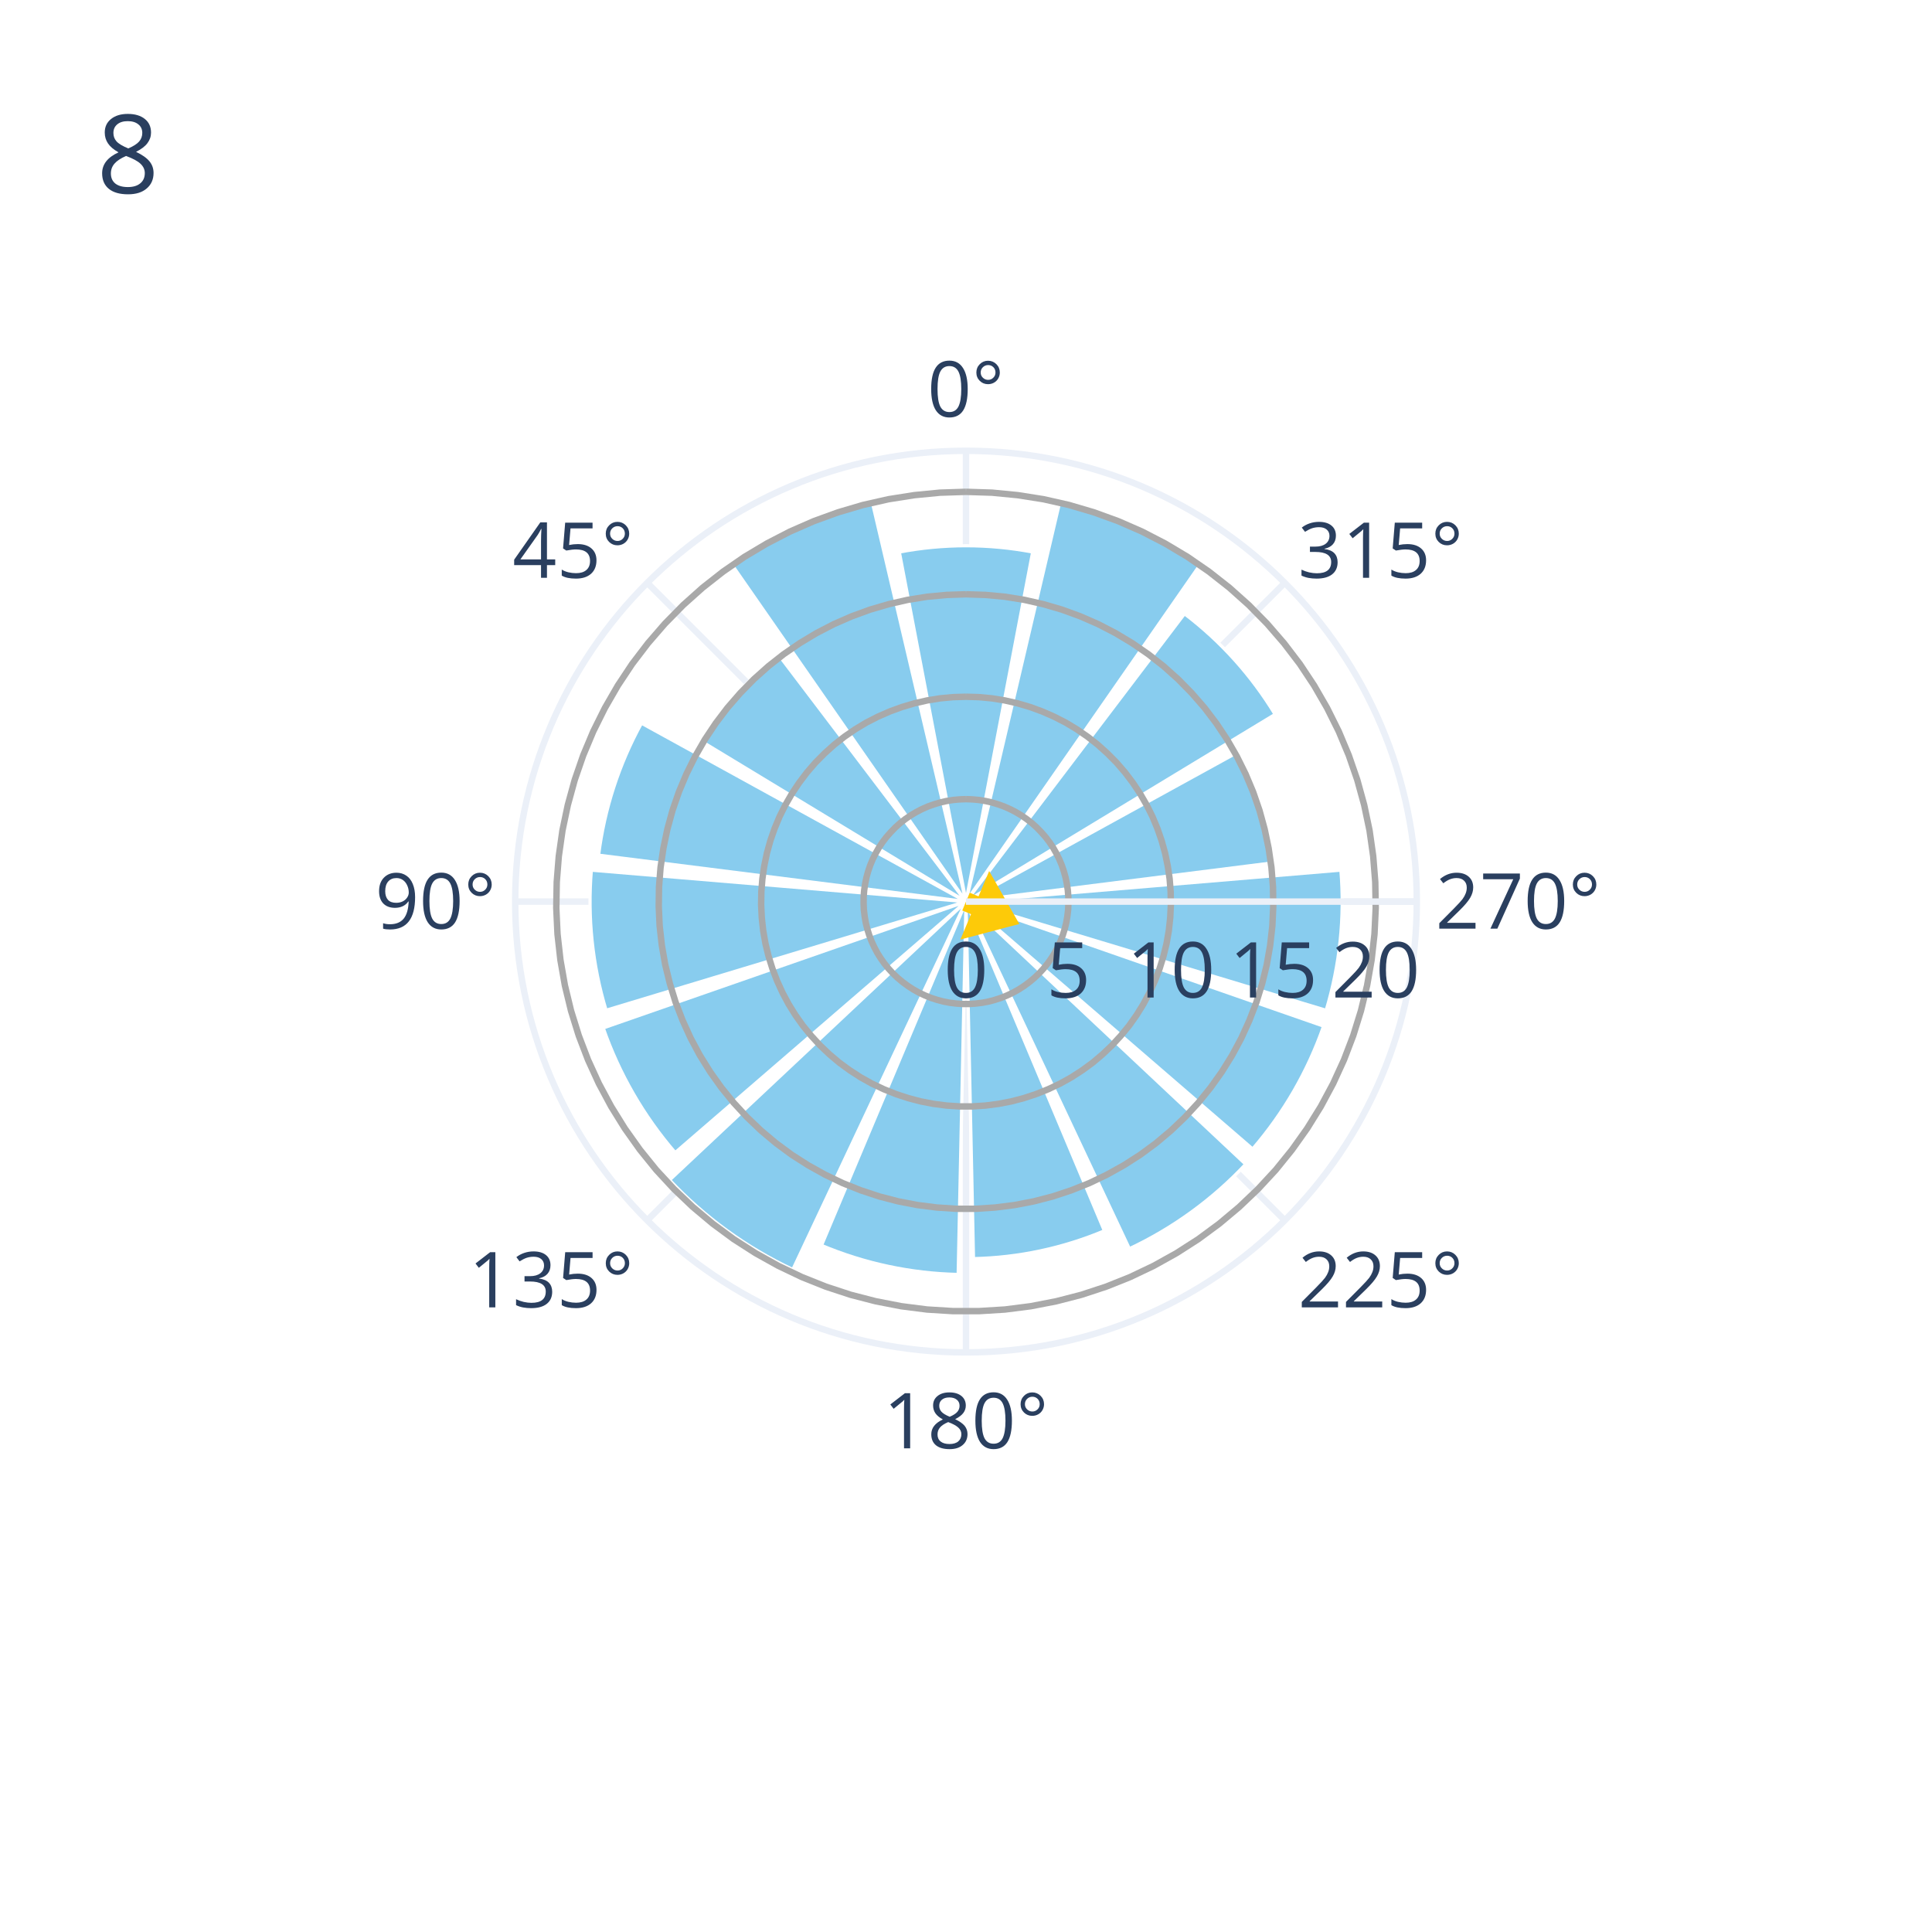
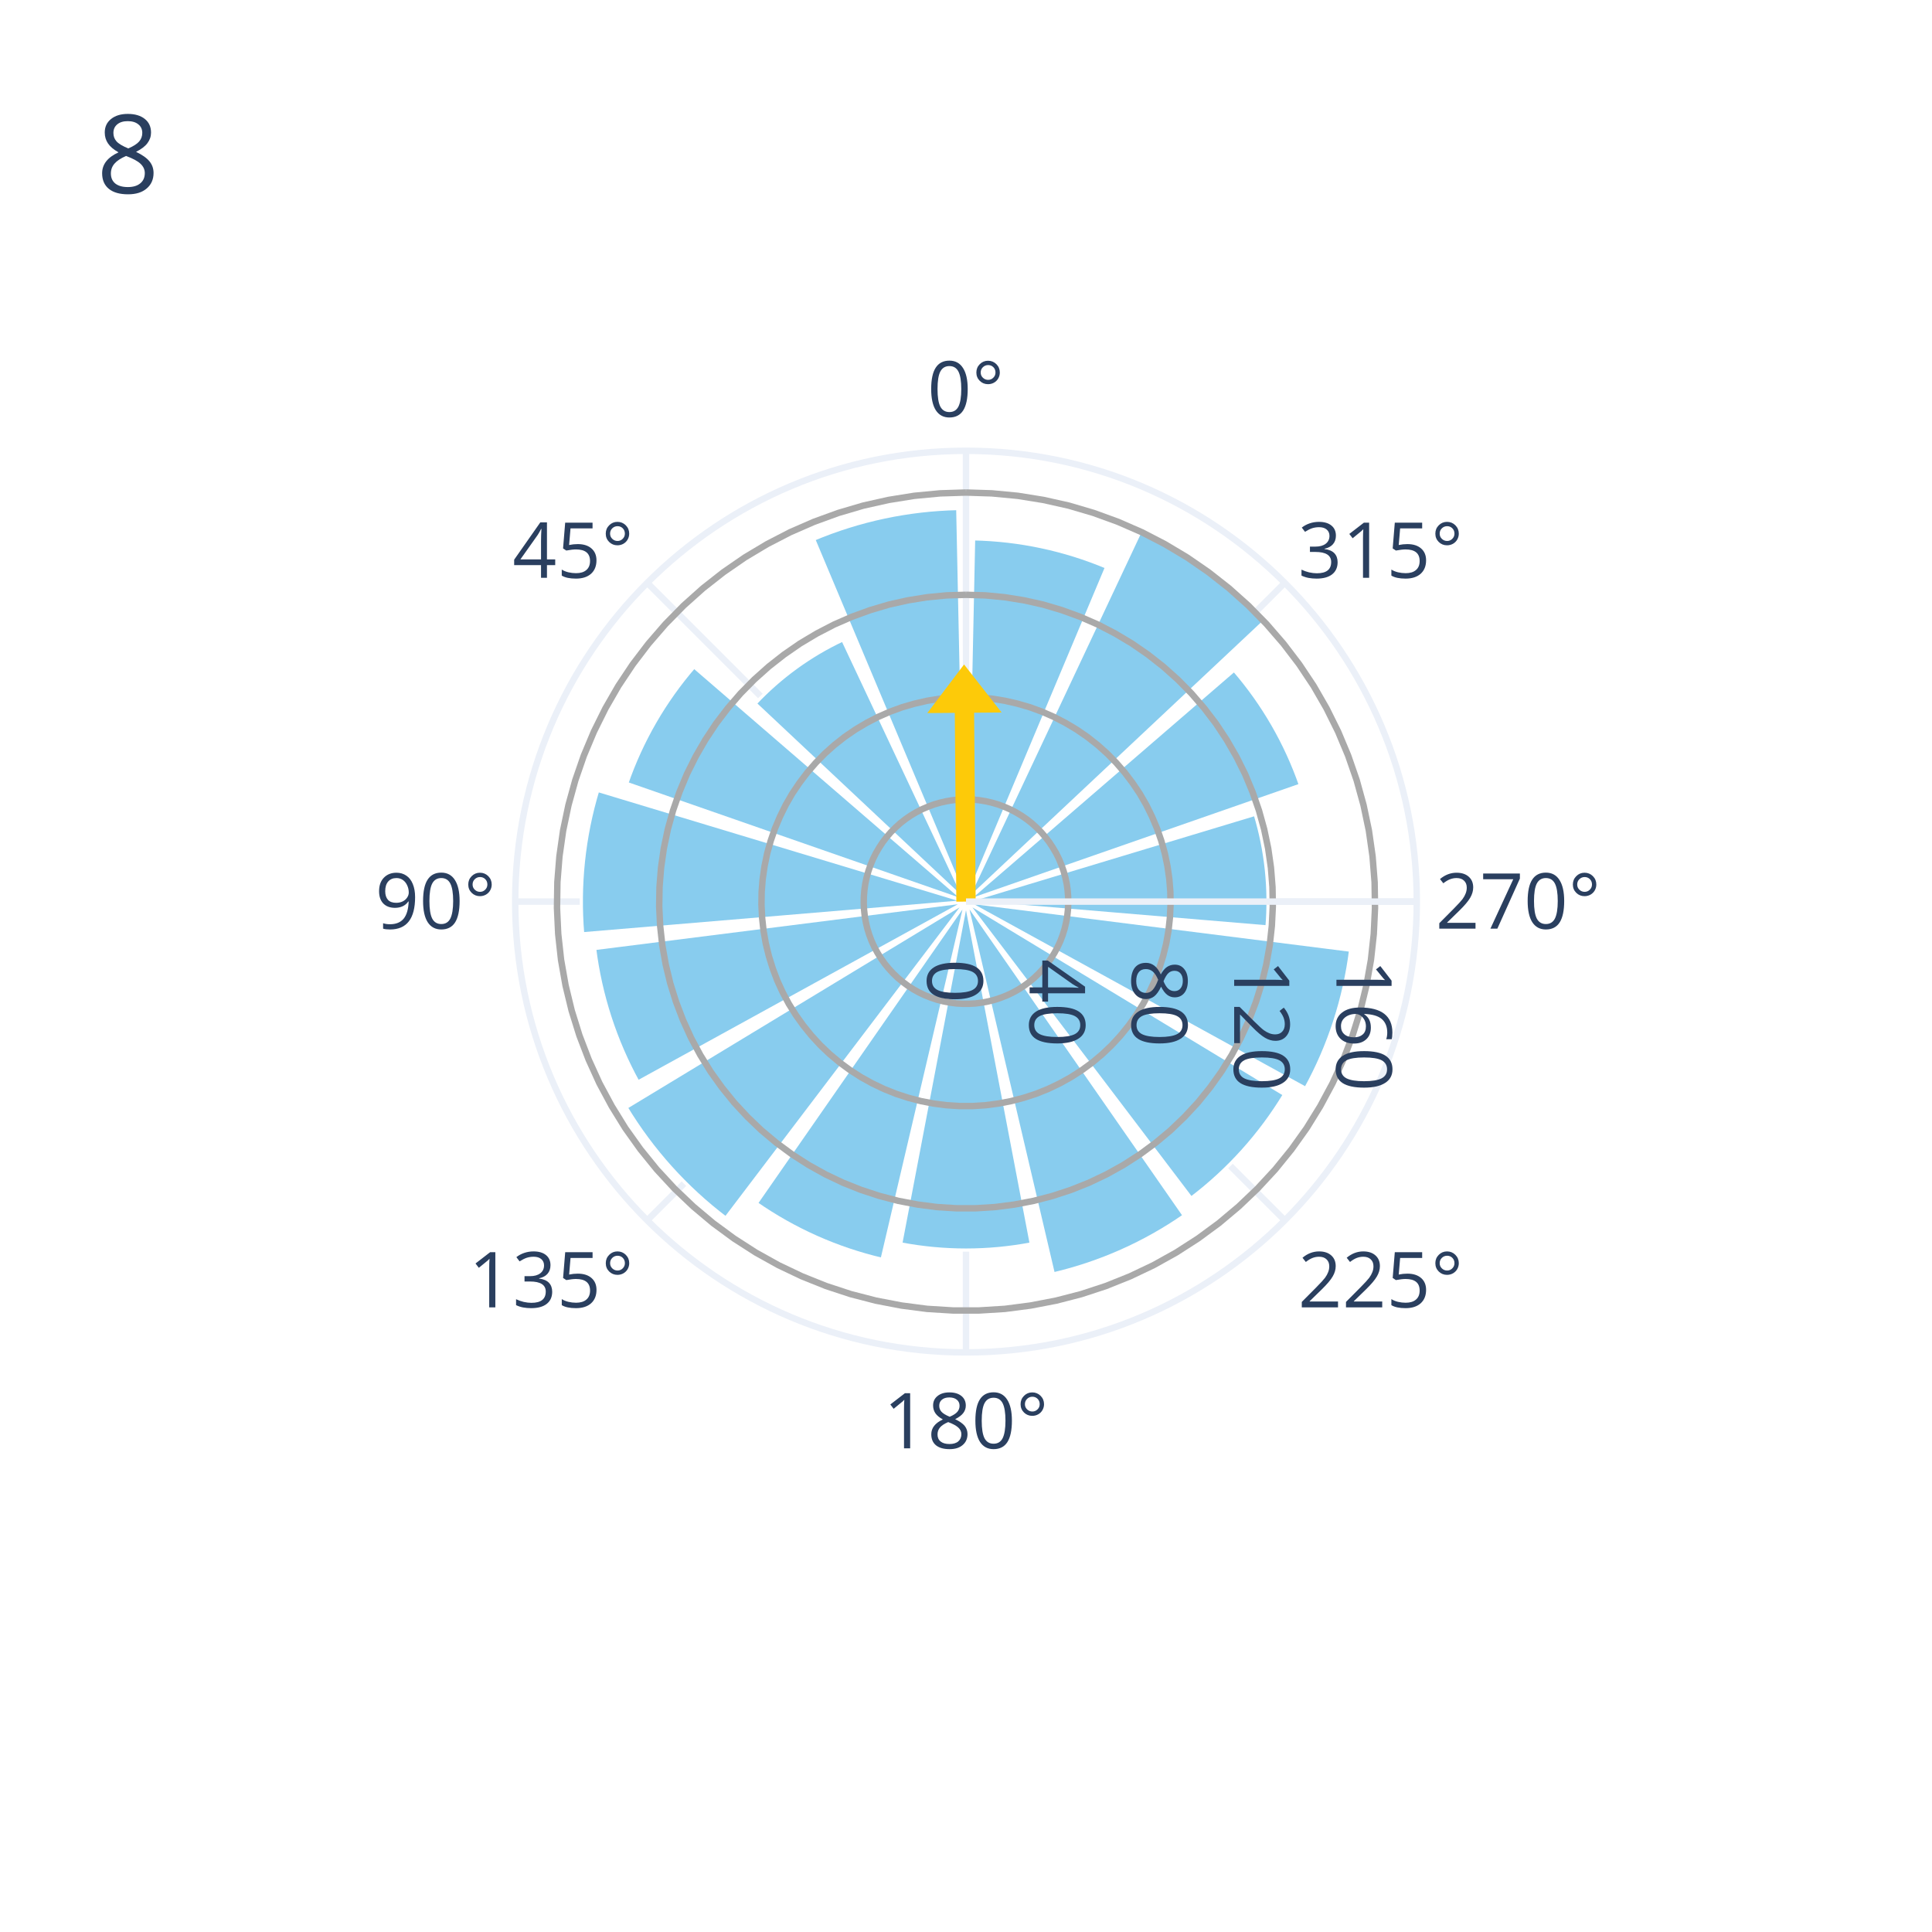
<svg xmlns="http://www.w3.org/2000/svg" class="main-svg" width="300" height="300" style="" viewBox="0 0 300 300">
  <rect x="0" y="0" width="300" height="300" style="fill: rgb(255, 255, 255); fill-opacity: 1;" />
-   <defs id="defs-36aaa7">
+   <defs id="defs-107ba5">
    <g class="clips">
-       <clipPath id="clip36aaa7polar-for-traces">
+       <clipPath id="clip107ba5polar-for-traces">
        <path d="M70,0A70,70 0,1,0 -70,-8.572527594031473e-15A70,70 0,1,0 70,1.7145055188062946e-14Z" transform="translate(70,70)" />
      </clipPath>
    </g>
    <g class="gradients" />
    <g class="patterns" />
  </defs>
  <g class="bglayer" />
  <g class="layer-below">
    <g class="imagelayer" />
    <g class="shapelayer" />
  </g>
  <g class="cartesianlayer" />
  <g class="polarlayer">
    <g class="polar">
      <g class="polarsublayer draglayer" />
      <g class="polarsublayer plotbg">
        <path d="M70,0A70,70 0,1,0 -70,-8.572527594031473e-15A70,70 0,1,0 70,1.7145055188062946e-14Z" transform="translate(150,140)" style="fill: rgb(255, 255, 255); fill-opacity: 1;" />
      </g>
      <g class="polarsublayer backplot">
        <g class="maplayer" />
      </g>
      <g class="polarsublayer angular-grid" style="fill: none;">
        <path class="angularaxisgrid" d="M150,140L150,70" style="stroke: rgb(235, 240, 248); stroke-opacity: 1; stroke-width: 1px;" />
        <path class="angularaxisgrid" d="M150,140L100.503,90.503" style="stroke: rgb(235, 240, 248); stroke-opacity: 1; stroke-width: 1px;" />
        <path class="angularaxisgrid" d="M150,140L80,140" style="stroke: rgb(235, 240, 248); stroke-opacity: 1; stroke-width: 1px;" />
        <path class="angularaxisgrid" d="M150,140L100.503,189.497" style="stroke: rgb(235, 240, 248); stroke-opacity: 1; stroke-width: 1px;" />
        <path class="angularaxisgrid" d="M150,140L150,210" style="stroke: rgb(235, 240, 248); stroke-opacity: 1; stroke-width: 1px;" />
        <path class="angularaxisgrid" d="M150,140L199.497,189.497" style="stroke: rgb(235, 240, 248); stroke-opacity: 1; stroke-width: 1px;" />
        <path class="angularaxisgrid" d="M150,140L220,140" style="stroke: rgb(235, 240, 248); stroke-opacity: 1; stroke-width: 1px;" />
        <path class="angularaxisgrid" d="M150,140L199.497,90.503" style="stroke: rgb(235, 240, 248); stroke-opacity: 1; stroke-width: 1px;" />
      </g>
      <g class="polarsublayer radial-grid" display="none" style="fill: none;" />
      <g class="polarsublayer frontplot" transform="translate(80,70)">
        <g class="barlayer">
-           <g class="trace bars" clip-path="url(#clip36aaa7polar-for-traces)" style="opacity: 1;">
+           <g class="trace bars" clip-path="url(#clip107ba5polar-for-traces)" style="opacity: 1;">
            <g class="points">
              <g class="point" style="vector-effect: none; stroke-miterlimit: 2;">
-                 <path d="M70,70L55.481,8.096A63.584,63.584 0,0,0 33.712,17.788L70,70A0,0 0,0,1 70,70Z" style="opacity: 1; stroke-width: 0.5px; fill: rgb(136, 204, 238); fill-opacity: 1; stroke: rgb(255, 255, 255); stroke-opacity: 1;" />
-               </g>
-               <g class="point" style="vector-effect: none; stroke-miterlimit: 2;">
-                 <path d="M70,70L118.001,40.93A56.117,56.117 0,0,0 103.928,25.301L70,70A0,0 0,0,1 70,70Z" style="opacity: 1; stroke-width: 0.5px; fill: rgb(136, 204, 238); fill-opacity: 1; stroke: rgb(255, 255, 255); stroke-opacity: 1;" />
-               </g>
-               <g class="point" style="vector-effect: none; stroke-miterlimit: 2;">
-                 <path d="M70,70L95.367,123.907A59.577,59.577 0,0,0 113.43,110.783L70,70A0,0 0,0,1 70,70Z" style="opacity: 1; stroke-width: 0.5px; fill: rgb(136, 204, 238); fill-opacity: 1; stroke: rgb(255, 255, 255); stroke-opacity: 1;" />
-               </g>
-               <g class="point" style="vector-effect: none; stroke-miterlimit: 2;">
-                 <path d="M70,70L23.97,113.225A63.144,63.144 0,0,0 43.115,127.134L70,70A0,0 0,0,1 70,70Z" style="opacity: 1; stroke-width: 0.5px; fill: rgb(136, 204, 238); fill-opacity: 1; stroke: rgb(255, 255, 255); stroke-opacity: 1;" />
-               </g>
-               <g class="point" style="vector-effect: none; stroke-miterlimit: 2;">
-                 <path d="M70,70L106.318,17.745A63.636,63.636 0,0,0 84.531,8.045L70,70A0,0 0,0,1 70,70Z" style="opacity: 1; stroke-width: 0.5px; fill: rgb(136, 204, 238); fill-opacity: 1; stroke: rgb(255, 255, 255); stroke-opacity: 1;" />
-               </g>
-               <g class="point" style="vector-effect: none; stroke-miterlimit: 2;">
-                 <path d="M70,70L47.558,123.387A57.912,57.912 0,0,0 68.787,127.899L70,70A0,0 0,0,1 70,70Z" style="opacity: 1; stroke-width: 0.5px; fill: rgb(136, 204, 238); fill-opacity: 1; stroke: rgb(255, 255, 255); stroke-opacity: 1;" />
-               </g>
-               <g class="point" style="vector-effect: none; stroke-miterlimit: 2;">
-                 <path d="M70,70L114.509,108.419A58.797,58.797 0,0,0 125.527,89.336L70,70A0,0 0,0,1 70,70Z" style="opacity: 1; stroke-width: 0.5px; fill: rgb(136, 204, 238); fill-opacity: 1; stroke: rgb(255, 255, 255); stroke-opacity: 1;" />
-               </g>
-               <g class="point" style="vector-effect: none; stroke-miterlimit: 2;">
-                 <path d="M70,70L11.824,65.115A58.381,58.381 0,0,0 14.111,86.874L70,70A0,0 0,0,1 70,70Z" style="opacity: 1; stroke-width: 0.5px; fill: rgb(136, 204, 238); fill-opacity: 1; stroke: rgb(255, 255, 255); stroke-opacity: 1;" />
-               </g>
-               <g class="point" style="vector-effect: none; stroke-miterlimit: 2;">
-                 <path d="M70,70L19.606,42.295A57.508,57.508 0,0,0 12.946,62.792L70,70A0,0 0,0,1 70,70Z" style="opacity: 1; stroke-width: 0.5px; fill: rgb(136, 204, 238); fill-opacity: 1; stroke: rgb(255, 255, 255); stroke-opacity: 1;" />
-               </g>
-               <g class="point" style="vector-effect: none; stroke-miterlimit: 2;">
-                 <path d="M70,70L13.665,89.618A59.653,59.653 0,0,0 24.843,108.979L70,70A0,0 0,0,1 70,70Z" style="opacity: 1; stroke-width: 0.5px; fill: rgb(136, 204, 238); fill-opacity: 1; stroke: rgb(255, 255, 255); stroke-opacity: 1;" />
-               </g>
-               <g class="point" style="vector-effect: none; stroke-miterlimit: 2;">
-                 <path d="M70,70L117.506,63.999A47.884,47.884 0,0,0 111.961,46.932L70,70A0,0 0,0,1 70,70Z" style="opacity: 1; stroke-width: 0.5px; fill: rgb(136, 204, 238); fill-opacity: 1; stroke: rgb(255, 255, 255); stroke-opacity: 1;" />
-               </g>
-               <g class="point" style="vector-effect: none; stroke-miterlimit: 2;">
-                 <path d="M70,70L125.926,86.885A58.419,58.419 0,0,0 128.214,65.112L70,70A0,0 0,0,1 70,70Z" style="opacity: 1; stroke-width: 0.5px; fill: rgb(136, 204, 238); fill-opacity: 1; stroke: rgb(255, 255, 255); stroke-opacity: 1;" />
-               </g>
-               <g class="point" style="vector-effect: none; stroke-miterlimit: 2;">
-                 <path d="M70,70L80.355,15.718A55.26,55.26 0,0,0 59.645,15.718L70,70A0,0 0,0,1 70,70Z" style="opacity: 1; stroke-width: 0.5px; fill: rgb(136, 204, 238); fill-opacity: 1; stroke: rgb(255, 255, 255); stroke-opacity: 1;" />
-               </g>
-               <g class="point" style="vector-effect: none; stroke-miterlimit: 2;">
-                 <path d="M70,70L71.161,125.443A55.455,55.455 0,0,0 91.49,121.122L70,70A0,0 0,0,1 70,70Z" style="opacity: 1; stroke-width: 0.5px; fill: rgb(136, 204, 238); fill-opacity: 1; stroke: rgb(255, 255, 255); stroke-opacity: 1;" />
-               </g>
-               <g class="point" style="vector-effect: none; stroke-miterlimit: 2;">
-                 <path d="M70,70L40.979,31.766A48,48 0,0,0 28.942,45.134L70,70A0,0 0,0,1 70,70Z" style="opacity: 1; stroke-width: 0.5px; fill: rgb(136, 204, 238); fill-opacity: 1; stroke: rgb(255, 255, 255); stroke-opacity: 1;" />
+                 <path d="M70,70L37.437,116.852A57.056,57.056 0,0,0 56.971,125.549L70,70A0,0 0,0,1 70,70Z" style="opacity: 1; stroke-width: 0.5px; fill: rgb(136, 204, 238); fill-opacity: 1; stroke: rgb(255, 255, 255); stroke-opacity: 1;" />
+               </g>
+               <g class="point" style="vector-effect: none; stroke-miterlimit: 2;">
+                 <path d="M70,70L116.389,26.438A63.636,63.636 0,0,0 97.095,12.42L70,70A0,0 0,0,1 70,70Z" style="opacity: 1; stroke-width: 0.5px; fill: rgb(136, 204, 238); fill-opacity: 1; stroke: rgb(255, 255, 255); stroke-opacity: 1;" />
+               </g>
+               <g class="point" style="vector-effect: none; stroke-miterlimit: 2;">
+                 <path d="M70,70L104.96,116.058A57.823,57.823 0,0,0 119.46,99.954L70,70A0,0 0,0,1 70,70Z" style="opacity: 1; stroke-width: 0.5px; fill: rgb(136, 204, 238); fill-opacity: 1; stroke: rgb(255, 255, 255); stroke-opacity: 1;" />
+               </g>
+               <g class="point" style="vector-effect: none; stroke-miterlimit: 2;">
+                 <path d="M70,70L121.935,51.914A54.994,54.994 0,0,0 111.63,34.066L70,70A0,0 0,0,1 70,70Z" style="opacity: 1; stroke-width: 0.5px; fill: rgb(136, 204, 238); fill-opacity: 1; stroke: rgb(255, 255, 255); stroke-opacity: 1;" />
+               </g>
+               <g class="point" style="vector-effect: none; stroke-miterlimit: 2;">
+                 <path d="M70,70L17.227,101.96A61.696,61.696 0,0,0 32.699,119.143L70,70A0,0 0,0,1 70,70Z" style="opacity: 1; stroke-width: 0.5px; fill: rgb(136, 204, 238); fill-opacity: 1; stroke: rgb(255, 255, 255); stroke-opacity: 1;" />
+               </g>
+               <g class="point" style="vector-effect: none; stroke-miterlimit: 2;">
+                 <path d="M70,70L12.814,52.734A59.736,59.736 0,0,0 10.474,74.999L70,70A0,0 0,0,1 70,70Z" style="opacity: 1; stroke-width: 0.5px; fill: rgb(136, 204, 238); fill-opacity: 1; stroke: rgb(255, 255, 255); stroke-opacity: 1;" />
+               </g>
+               <g class="point" style="vector-effect: none; stroke-miterlimit: 2;">
+                 <path d="M70,70L83.56,127.813A59.382,59.382 0,0,0 103.89,118.761L70,70A0,0 0,0,1 70,70Z" style="opacity: 1; stroke-width: 0.5px; fill: rgb(136, 204, 238); fill-opacity: 1; stroke: rgb(255, 255, 255); stroke-opacity: 1;" />
+               </g>
+               <g class="point" style="vector-effect: none; stroke-miterlimit: 2;">
+                 <path d="M70,70L27.774,33.552A55.78,55.78 0,0,0 17.322,51.656L70,70A0,0 0,0,1 70,70Z" style="opacity: 1; stroke-width: 0.5px; fill: rgb(136, 204, 238); fill-opacity: 1; stroke: rgb(255, 255, 255); stroke-opacity: 1;" />
+               </g>
+               <g class="point" style="vector-effect: none; stroke-miterlimit: 2;">
+                 <path d="M70,70L12.332,77.285A58.127,58.127 0,0,0 19.063,98.003L70,70A0,0 0,0,1 70,70Z" style="opacity: 1; stroke-width: 0.5px; fill: rgb(136, 204, 238); fill-opacity: 1; stroke: rgb(255, 255, 255); stroke-opacity: 1;" />
+               </g>
+               <g class="point" style="vector-effect: none; stroke-miterlimit: 2;">
+                 <path d="M70,70L91.833,18.061A56.341,56.341 0,0,0 71.18,13.671L70,70A0,0 0,0,1 70,70Z" style="opacity: 1; stroke-width: 0.5px; fill: rgb(136, 204, 238); fill-opacity: 1; stroke: rgb(255, 255, 255); stroke-opacity: 1;" />
+               </g>
+               <g class="point" style="vector-effect: none; stroke-miterlimit: 2;">
+                 <path d="M70,70L59.86,123.154A54.113,54.113 0,0,0 80.14,123.154L70,70A0,0 0,0,1 70,70Z" style="opacity: 1; stroke-width: 0.5px; fill: rgb(136, 204, 238); fill-opacity: 1; stroke: rgb(255, 255, 255); stroke-opacity: 1;" />
+               </g>
+               <g class="point" style="vector-effect: none; stroke-miterlimit: 2;">
+                 <path d="M70,70L122.752,99.001A60.198,60.198 0,0,0 129.723,77.545L70,70A0,0 0,0,1 70,70Z" style="opacity: 1; stroke-width: 0.5px; fill: rgb(136, 204, 238); fill-opacity: 1; stroke: rgb(255, 255, 255); stroke-opacity: 1;" />
+               </g>
+               <g class="point" style="vector-effect: none; stroke-miterlimit: 2;">
+                 <path d="M70,70L116.74,73.925A46.904,46.904 0,0,0 114.903,56.443L70,70A0,0 0,0,1 70,70Z" style="opacity: 1; stroke-width: 0.5px; fill: rgb(136, 204, 238); fill-opacity: 1; stroke: rgb(255, 255, 255); stroke-opacity: 1;" />
+               </g>
+               <g class="point" style="vector-effect: none; stroke-miterlimit: 2;">
+                 <path d="M70,70L50.877,29.362A44.912,44.912 0,0,0 37.26,39.255L70,70A0,0 0,0,1 70,70Z" style="opacity: 1; stroke-width: 0.5px; fill: rgb(136, 204, 238); fill-opacity: 1; stroke: rgb(255, 255, 255); stroke-opacity: 1;" />
+               </g>
+               <g class="point" style="vector-effect: none; stroke-miterlimit: 2;">
+                 <path d="M70,70L68.722,8.968A61.046,61.046 0,0,0 46.344,13.724L70,70A0,0 0,0,1 70,70Z" style="opacity: 1; stroke-width: 0.5px; fill: rgb(136, 204, 238); fill-opacity: 1; stroke: rgb(255, 255, 255); stroke-opacity: 1;" />
              </g>
            </g>
          </g>
        </g>
        <g class="scatterlayer">
-           <g class="trace scatter trace41e274" style="stroke-miterlimit: 2; opacity: 1;">
-             <g class="fills" clip-path="url(#clip36aaa7polar-for-traces)" />
-             <g class="errorbars" />
-             <g class="lines">
-               <path class="js-line" d="M70,70L73.67,71.54" clip-path="url(#clip36aaa7polar-for-traces)" style="vector-effect: none; fill: none; stroke: rgb(253, 202, 9); stroke-opacity: 1; stroke-width: 3px; opacity: 1;" />
-             </g>
-             <g class="points" clip-path="url(#clip36aaa7polar-for-traces)" />
-             <g class="text" clip-path="url(#clip36aaa7polar-for-traces)" />
-           </g>
-           <g class="trace scatter tracec5487e" style="stroke-miterlimit: 2; opacity: 1;">
-             <g class="fills" clip-path="url(#clip36aaa7polar-for-traces)" />
+           <g class="trace scatter tracee191de" style="stroke-miterlimit: 2; opacity: 1;">
+             <g class="fills" clip-path="url(#clip107ba5polar-for-traces)" />
+             <g class="errorbars" />
+             <g class="lines">
+               <path class="js-line" d="M70,70L70,70L70,70L70,70L70,70L70,70L70,70L70,70L70,70L70,70L70,70L70,70L70,70L70,70L70,70L70,70L70,70L70,70L70,70L70,70L70,70L70,70L70,70L70,70L70,70L70,70L70,70L70,70L70,70L70,70L70,70L70,70L70,70L70,70L70,70L70,70L70,70L70,70L70,70L70,70L70,70L70,70L70,70L70,70L70,70L70,70L70,70L70,70L70,70L70,70L70,70L70,70L70,70L70,70L70,70L70,70L70,70L70,70L70,70L70,70L70,70L70,70L70,70L70,70L70,70L70,70L70,70L70,70L70,70L70,70L70,70L70,70L70,70L70,70L70,70L70,70L70,70L70,70L70,70L70,70L70,70L70,70L70,70L70,70L70,70L70,70L70,70L70,70L70,70L70,70L70,70L70,70L70,70L70,70L70,70L70,70L70,70L70,70L70,70L70,70" clip-path="url(#clip107ba5polar-for-traces)" style="vector-effect: none; fill: none; stroke: rgb(169, 169, 169); stroke-opacity: 1; stroke-width: 1px; opacity: 1;" />
+             </g>
+             <g class="points" clip-path="url(#clip107ba5polar-for-traces)" />
+             <g class="text" clip-path="url(#clip107ba5polar-for-traces)" />
+           </g>
+           <g class="trace scatter traceb3bfe0" style="stroke-miterlimit: 2; opacity: 1;">
+             <g class="fills" clip-path="url(#clip107ba5polar-for-traces)" />
+             <g class="errorbars" />
+             <g class="lines">
+               <path class="js-line" d="M70,54.12L68.99,54.15L67.99,54.25L66.99,54.41L66.01,54.63L65.04,54.91L64.1,55.26L63.17,55.66L62.28,56.12L61.41,56.64L60.58,57.21L59.79,57.83L59.04,58.51L58.33,59.22L57.67,59.99L57.06,60.79L56.51,61.63L56,62.5L55.55,63.4L55.17,64.33L54.84,65.28L54.57,66.26L54.36,67.24L54.22,68.24L54.14,69.24L54.12,70.25L54.17,71.26L54.28,72.26L54.46,73.25L54.69,74.23L54.99,75.19L55.35,76.14L55.77,77.05L56.25,77.94L56.78,78.8L57.36,79.62L58,80.4L58.68,81.14L59.41,81.84L60.18,82.48L60.99,83.08L61.84,83.63L62.72,84.12L63.63,84.55L64.57,84.92L65.53,85.24L66.5,85.49L67.49,85.68L68.49,85.81L69.5,85.87L70.5,85.87L71.51,85.81L72.51,85.68L73.5,85.49L74.47,85.24L75.43,84.92L76.37,84.55L77.28,84.12L78.16,83.63L79.01,83.08L79.82,82.48L80.59,81.84L81.32,81.14L82,80.4L82.64,79.62L83.22,78.8L83.75,77.94L84.23,77.05L84.65,76.14L85.01,75.19L85.31,74.23L85.54,73.25L85.72,72.26L85.83,71.26L85.88,70.25L85.86,69.24L85.78,68.24L85.64,67.24L85.43,66.26L85.16,65.28L84.83,64.33L84.45,63.4L84,62.5L83.49,61.63L82.94,60.79L82.33,59.99L81.67,59.22L80.96,58.51L80.21,57.83L79.42,57.21L78.59,56.64L77.72,56.12L76.83,55.66L75.9,55.26L74.96,54.91L73.99,54.63L73.01,54.41L72.01,54.25L71.01,54.15L70,54.12" clip-path="url(#clip107ba5polar-for-traces)" style="vector-effect: none; fill: none; stroke: rgb(169, 169, 169); stroke-opacity: 1; stroke-width: 1px; opacity: 1;" />
+             </g>
+             <g class="points" clip-path="url(#clip107ba5polar-for-traces)" />
+             <g class="text" clip-path="url(#clip107ba5polar-for-traces)" />
+           </g>
+           <g class="trace scatter trace102b5b" style="stroke-miterlimit: 2; opacity: 1;">
+             <g class="fills" clip-path="url(#clip107ba5polar-for-traces)" />
+             <g class="errorbars" />
+             <g class="lines">
+               <path class="js-line" d="M70,38.24L67.99,38.3L65.98,38.49L63.99,38.81L62.02,39.26L60.09,39.82L58.2,40.51L56.35,41.32L54.56,42.25L52.83,43.28L51.17,44.42L49.58,45.67L48.08,47.01L46.67,48.45L45.35,49.97L44.13,51.58L43.01,53.25L42,55L41.11,56.81L40.33,58.66L39.67,60.57L39.13,62.51L38.72,64.48L38.43,66.48L38.27,68.49L38.24,70.5L38.34,72.52L38.56,74.52L38.91,76.5L39.39,78.46L39.99,80.39L40.7,82.27L41.54,84.1L42.49,85.88L43.56,87.59L44.73,89.23L46,90.8L47.36,92.28L48.82,93.67L50.37,94.97L51.99,96.16L53.68,97.25L55.45,98.23L57.27,99.1L59.14,99.85L61.05,100.47L63,100.98L64.98,101.36L66.98,101.62L68.99,101.75L71.01,101.75L73.02,101.62L75.02,101.36L77,100.98L78.95,100.47L80.86,99.85L82.73,99.1L84.55,98.23L86.32,97.25L88.01,96.16L89.63,94.97L91.18,93.67L92.64,92.28L94,90.8L95.27,89.23L96.44,87.59L97.51,85.88L98.46,84.1L99.3,82.27L100.01,80.39L100.61,78.46L101.09,76.5L101.44,74.52L101.66,72.52L101.76,70.5L101.73,68.49L101.57,66.48L101.28,64.48L100.87,62.51L100.33,60.57L99.67,58.66L98.89,56.81L98,55L96.99,53.25L95.87,51.58L94.65,49.97L93.33,48.45L91.92,47.01L90.42,45.67L88.83,44.42L87.17,43.28L85.44,42.25L83.65,41.32L81.8,40.51L79.91,39.82L77.98,39.26L76.01,38.81L74.02,38.49L72.01,38.3L70,38.24" clip-path="url(#clip107ba5polar-for-traces)" style="vector-effect: none; fill: none; stroke: rgb(169, 169, 169); stroke-opacity: 1; stroke-width: 1px; opacity: 1;" />
+             </g>
+             <g class="points" clip-path="url(#clip107ba5polar-for-traces)" />
+             <g class="text" clip-path="url(#clip107ba5polar-for-traces)" />
+           </g>
+           <g class="trace scatter trace630363" style="stroke-miterlimit: 2; opacity: 1;">
+             <g class="fills" clip-path="url(#clip107ba5polar-for-traces)" />
+             <g class="errorbars" />
+             <g class="lines">
+               <path class="js-line" d="M70,22.36L66.98,22.45L63.97,22.74L60.98,23.22L58.03,23.88L55.13,24.74L52.29,25.77L49.52,26.98L46.84,28.37L44.24,29.92L41.75,31.64L39.38,33.5L37.12,35.52L35,37.67L33.02,39.96L31.19,42.36L29.52,44.88L28.01,47.5L26.66,50.21L25.5,53L24.51,55.85L23.7,58.77L23.08,61.73L22.65,64.72L22.41,67.73L22.36,70.76L22.51,73.78L22.84,76.78L23.37,79.76L24.08,82.7L24.98,85.58L26.06,88.41L27.31,91.16L28.74,93.82L30.33,96.39L32.09,98.85L33.99,101.2L36.05,103.42L38.23,105.51L40.55,107.45L42.98,109.24L45.53,110.88L48.17,112.35L50.9,113.65L53.71,114.77L56.58,115.71L59.5,116.47L62.47,117.04L65.47,117.43L68.49,117.62L71.51,117.62L74.53,117.43L77.53,117.04L80.5,116.47L83.42,115.71L86.29,114.77L89.1,113.65L91.83,112.35L94.47,110.88L97.02,109.24L99.45,107.45L101.77,105.51L103.95,103.42L106.01,101.2L107.91,98.85L109.67,96.39L111.26,93.82L112.69,91.16L113.94,88.41L115.02,85.58L115.92,82.7L116.63,79.76L117.16,76.78L117.49,73.78L117.64,70.76L117.59,67.73L117.35,64.72L116.92,61.73L116.3,58.77L115.49,55.85L114.5,53L113.34,50.21L111.99,47.5L110.48,44.88L108.81,42.36L106.98,39.96L105,37.67L102.88,35.52L100.62,33.5L98.25,31.64L95.76,29.92L93.16,28.37L90.48,26.98L87.71,25.77L84.87,24.74L81.97,23.88L79.02,23.22L76.03,22.74L73.02,22.45L70,22.36" clip-path="url(#clip107ba5polar-for-traces)" style="vector-effect: none; fill: none; stroke: rgb(169, 169, 169); stroke-opacity: 1; stroke-width: 1px; opacity: 1;" />
+             </g>
+             <g class="points" clip-path="url(#clip107ba5polar-for-traces)" />
+             <g class="text" clip-path="url(#clip107ba5polar-for-traces)" />
+           </g>
+           <g class="trace scatter trace38931d" style="stroke-miterlimit: 2; opacity: 1;">
+             <g class="fills" clip-path="url(#clip107ba5polar-for-traces)" />
+             <g class="errorbars" />
+             <g class="lines">
+               <path class="js-line" d="M70,6.48L65.97,6.61L61.96,6.99L57.98,7.63L54.05,8.51L50.18,9.65L46.39,11.03L42.7,12.64L39.12,14.49L35.66,16.56L32.34,18.85L29.17,21.34L26.16,24.03L23.34,26.9L20.7,29.95L18.26,33.15L16.02,36.51L14.01,40L12.22,43.61L10.66,47.33L9.34,51.14L8.27,55.02L7.44,58.97L6.87,62.96L6.55,66.98L6.49,71.01L6.68,75.03L7.12,79.04L7.82,83.01L8.77,86.93L9.97,90.78L11.41,94.54L13.08,98.21L14.99,101.76L17.11,105.19L19.45,108.47L21.99,111.6L24.73,114.56L27.65,117.34L30.73,119.93L33.98,122.32L37.37,124.5L40.89,126.46L44.53,128.19L48.27,129.69L52.1,130.95L56.01,131.96L59.96,132.72L63.96,133.24L67.98,133.49L72.02,133.49L76.04,133.24L80.04,132.72L83.99,131.96L87.9,130.95L91.73,129.69L95.47,128.19L99.11,126.46L102.63,124.5L106.02,122.32L109.27,119.93L112.35,117.34L115.27,114.56L118.01,111.6L120.55,108.47L122.89,105.19L125.01,101.76L126.92,98.21L128.59,94.54L130.03,90.78L131.23,86.93L132.18,83.01L132.88,79.04L133.32,75.03L133.51,71.01L133.45,66.98L133.13,62.96L132.56,58.97L131.73,55.02L130.66,51.14L129.34,47.33L127.78,43.61L125.99,40L123.98,36.51L121.74,33.15L119.3,29.95L116.66,26.9L113.84,24.03L110.83,21.34L107.66,18.85L104.34,16.56L100.88,14.49L97.3,12.64L93.61,11.03L89.82,9.65L85.95,8.51L82.02,7.63L78.04,6.99L74.03,6.61L70,6.48" clip-path="url(#clip107ba5polar-for-traces)" style="vector-effect: none; fill: none; stroke: rgb(169, 169, 169); stroke-opacity: 1; stroke-width: 1px; opacity: 1;" />
+             </g>
+             <g class="points" clip-path="url(#clip107ba5polar-for-traces)" />
+             <g class="text" clip-path="url(#clip107ba5polar-for-traces)" />
+           </g>
+           <g class="trace scatter trace540698" style="stroke-miterlimit: 2; opacity: 1;">
+             <g class="fills" clip-path="url(#clip107ba5polar-for-traces)" />
+             <g class="errorbars" />
+             <g class="lines">
+               <path class="js-line" d="M70,70L69.74,38.18" clip-path="url(#clip107ba5polar-for-traces)" style="vector-effect: none; fill: none; stroke: rgb(253, 202, 9); stroke-opacity: 1; stroke-width: 3px; opacity: 1;" />
+             </g>
+             <g class="points" clip-path="url(#clip107ba5polar-for-traces)" />
+             <g class="text" clip-path="url(#clip107ba5polar-for-traces)" />
+           </g>
+           <g class="trace scatter tracea22e15" style="stroke-miterlimit: 2; opacity: 1;">
+             <g class="fills" clip-path="url(#clip107ba5polar-for-traces)" />
            <g class="errorbars" />
            <g class="lines" />
            <g class="points">
              <path class="point" transform="translate(70,70)" d="M0,0Z" style="opacity: 1; stroke-width: 0px; fill: rgb(253, 202, 9); fill-opacity: 1;" />
-               <path class="point" transform="translate(73.67,71.54)" d="M-0.073,-6.288L-4.538,4.353L4.611,1.935Z" style="opacity: 1; stroke-width: 0px; fill: rgb(253, 202, 9); fill-opacity: 1;" />
+               <path class="point" transform="translate(69.74,38.18)" d="M-5.749,2.547L5.79,2.453L-0.041,-5Z" style="opacity: 1; stroke-width: 0px; fill: rgb(253, 202, 9); fill-opacity: 1;" />
            </g>
            <g class="text" />
-           </g>
-           <g class="trace scatter trace82b151" style="stroke-miterlimit: 2; opacity: 1;">
-             <g class="fills" clip-path="url(#clip36aaa7polar-for-traces)" />
-             <g class="errorbars" />
-             <g class="lines">
-               <path class="js-line" d="M70,70L70,70L70,70L70,70L70,70L70,70L70,70L70,70L70,70L70,70L70,70L70,70L70,70L70,70L70,70L70,70L70,70L70,70L70,70L70,70L70,70L70,70L70,70L70,70L70,70L70,70L70,70L70,70L70,70L70,70L70,70L70,70L70,70L70,70L70,70L70,70L70,70L70,70L70,70L70,70L70,70L70,70L70,70L70,70L70,70L70,70L70,70L70,70L70,70L70,70L70,70L70,70L70,70L70,70L70,70L70,70L70,70L70,70L70,70L70,70L70,70L70,70L70,70L70,70L70,70L70,70L70,70L70,70L70,70L70,70L70,70L70,70L70,70L70,70L70,70L70,70L70,70L70,70L70,70L70,70L70,70L70,70L70,70L70,70L70,70L70,70L70,70L70,70L70,70L70,70L70,70L70,70L70,70L70,70L70,70L70,70L70,70L70,70L70,70L70,70" clip-path="url(#clip36aaa7polar-for-traces)" style="vector-effect: none; fill: none; stroke: rgb(169, 169, 169); stroke-opacity: 1; stroke-width: 1px; opacity: 1;" />
-             </g>
-             <g class="points" clip-path="url(#clip36aaa7polar-for-traces)" />
-             <g class="text" clip-path="url(#clip36aaa7polar-for-traces)" />
-           </g>
-           <g class="trace scatter trace3de652" style="stroke-miterlimit: 2; opacity: 1;">
-             <g class="fills" clip-path="url(#clip36aaa7polar-for-traces)" />
-             <g class="errorbars" />
-             <g class="lines">
-               <path class="js-line" d="M70,54.09L68.99,54.13L67.99,54.22L66.99,54.38L66.01,54.6L65.04,54.89L64.09,55.23L63.16,55.64L62.27,56.1L61.4,56.62L60.57,57.19L59.78,57.81L59.02,58.49L58.32,59.21L57.65,59.97L57.04,60.77L56.48,61.61L55.98,62.49L55.53,63.39L55.14,64.32L54.81,65.28L54.54,66.25L54.34,67.24L54.19,68.24L54.11,69.24L54.1,70.25L54.14,71.26L54.26,72.26L54.43,73.26L54.67,74.24L54.97,75.2L55.33,76.15L55.75,77.06L56.22,77.95L56.76,78.81L57.34,79.63L57.98,80.42L58.66,81.16L59.39,81.85L60.17,82.5L60.98,83.1L61.83,83.65L62.71,84.14L63.62,84.57L64.56,84.95L65.52,85.26L66.5,85.52L67.49,85.71L68.49,85.83L69.5,85.9L70.5,85.9L71.51,85.83L72.51,85.71L73.5,85.52L74.48,85.26L75.44,84.95L76.38,84.57L77.29,84.14L78.17,83.65L79.02,83.1L79.83,82.5L80.61,81.85L81.34,81.16L82.02,80.42L82.66,79.63L83.24,78.81L83.78,77.95L84.25,77.06L84.67,76.15L85.03,75.2L85.33,74.24L85.57,73.26L85.74,72.26L85.86,71.26L85.9,70.25L85.89,69.24L85.81,68.24L85.66,67.24L85.46,66.25L85.19,65.28L84.86,64.32L84.47,63.39L84.02,62.49L83.52,61.61L82.96,60.77L82.35,59.97L81.68,59.21L80.98,58.49L80.22,57.81L79.43,57.19L78.6,56.62L77.73,56.1L76.84,55.64L75.91,55.23L74.96,54.89L73.99,54.6L73.01,54.38L72.01,54.22L71.01,54.13L70,54.09" clip-path="url(#clip36aaa7polar-for-traces)" style="vector-effect: none; fill: none; stroke: rgb(169, 169, 169); stroke-opacity: 1; stroke-width: 1px; opacity: 1;" />
-             </g>
-             <g class="points" clip-path="url(#clip36aaa7polar-for-traces)" />
-             <g class="text" clip-path="url(#clip36aaa7polar-for-traces)" />
-           </g>
-           <g class="trace scatter trace0c111c" style="stroke-miterlimit: 2; opacity: 1;">
-             <g class="fills" clip-path="url(#clip36aaa7polar-for-traces)" />
-             <g class="errorbars" />
-             <g class="lines">
-               <path class="js-line" d="M70,38.19L67.98,38.25L65.97,38.44L63.98,38.76L62.01,39.21L60.07,39.78L58.18,40.47L56.33,41.28L54.53,42.2L52.8,43.24L51.14,44.38L49.55,45.63L48.05,46.98L46.63,48.41L45.31,49.94L44.09,51.55L42.97,53.23L41.96,54.98L41.06,56.78L40.28,58.65L39.62,60.55L39.08,62.5L38.67,64.48L38.38,66.47L38.22,68.49L38.19,70.5L38.29,72.52L38.51,74.53L38.86,76.52L39.34,78.48L39.94,80.41L40.66,82.29L41.5,84.13L42.45,85.91L43.51,87.62L44.68,89.27L45.96,90.83L47.33,92.32L48.79,93.71L50.33,95.01L51.96,96.2L53.66,97.3L55.42,98.28L57.25,99.14L59.12,99.89L61.04,100.52L62.99,101.03L64.97,101.41L66.98,101.67L68.99,101.8L71.01,101.8L73.02,101.67L75.03,101.41L77.01,101.03L78.96,100.52L80.88,99.89L82.75,99.14L84.58,98.28L86.34,97.3L88.04,96.2L89.67,95.01L91.21,93.71L92.67,92.32L94.04,90.83L95.32,89.27L96.49,87.62L97.55,85.91L98.5,84.13L99.34,82.29L100.06,80.41L100.66,78.48L101.14,76.52L101.49,74.53L101.71,72.52L101.81,70.5L101.78,68.49L101.62,66.47L101.33,64.48L100.92,62.5L100.38,60.55L99.72,58.65L98.94,56.78L98.04,54.98L97.03,53.23L95.91,51.55L94.69,49.94L93.37,48.41L91.95,46.98L90.45,45.63L88.86,44.38L87.2,43.24L85.47,42.2L83.67,41.28L81.82,40.47L79.93,39.78L77.99,39.21L76.02,38.76L74.03,38.44L72.02,38.25L70,38.19" clip-path="url(#clip36aaa7polar-for-traces)" style="vector-effect: none; fill: none; stroke: rgb(169, 169, 169); stroke-opacity: 1; stroke-width: 1px; opacity: 1;" />
-             </g>
-             <g class="points" clip-path="url(#clip36aaa7polar-for-traces)" />
-             <g class="text" clip-path="url(#clip36aaa7polar-for-traces)" />
-           </g>
-           <g class="trace scatter trace9dd14a" style="stroke-miterlimit: 2; opacity: 1;">
-             <g class="fills" clip-path="url(#clip36aaa7polar-for-traces)" />
-             <g class="errorbars" />
-             <g class="lines">
-               <path class="js-line" d="M70,22.28L66.97,22.38L63.96,22.66L60.97,23.14L58.02,23.81L55.11,24.66L52.26,25.7L49.49,26.91L46.8,28.3L44.2,29.86L41.71,31.57L39.33,33.44L37.07,35.46L34.95,37.62L32.96,39.91L31.13,42.32L29.45,44.84L27.94,47.46L26.59,50.18L25.42,52.97L24.43,55.83L23.63,58.75L23.01,61.71L22.57,64.71L22.33,67.73L22.29,70.76L22.43,73.78L22.77,76.79L23.29,79.77L24.01,82.72L24.9,85.61L25.99,88.44L27.24,91.19L28.67,93.86L30.27,96.43L32.03,98.9L33.94,101.25L35.99,103.47L38.18,105.56L40.5,107.51L42.94,109.31L45.49,110.94L48.13,112.41L50.87,113.72L53.68,114.84L56.56,115.79L59.49,116.55L62.46,117.12L65.46,117.5L68.49,117.7L71.51,117.7L74.54,117.5L77.54,117.12L80.51,116.55L83.44,115.79L86.32,114.84L89.13,113.72L91.87,112.41L94.51,110.94L97.06,109.31L99.5,107.51L101.82,105.56L104.01,103.47L106.06,101.25L107.97,98.9L109.73,96.43L111.33,93.86L112.76,91.19L114.01,88.44L115.1,85.61L115.99,82.72L116.71,79.77L117.23,76.79L117.57,73.78L117.71,70.76L117.67,67.73L117.43,64.71L116.99,61.71L116.37,58.75L115.57,55.83L114.58,52.97L113.41,50.18L112.06,47.46L110.55,44.84L108.87,42.32L107.04,39.91L105.05,37.62L102.93,35.46L100.67,33.44L98.29,31.57L95.8,29.86L93.2,28.3L90.51,26.91L87.74,25.7L84.89,24.66L81.98,23.81L79.03,23.14L76.04,22.66L73.03,22.38L70,22.28" clip-path="url(#clip36aaa7polar-for-traces)" style="vector-effect: none; fill: none; stroke: rgb(169, 169, 169); stroke-opacity: 1; stroke-width: 1px; opacity: 1;" />
-             </g>
-             <g class="points" clip-path="url(#clip36aaa7polar-for-traces)" />
-             <g class="text" clip-path="url(#clip36aaa7polar-for-traces)" />
-           </g>
-           <g class="trace scatter tracee8911d" style="stroke-miterlimit: 2; opacity: 1;">
-             <g class="fills" clip-path="url(#clip36aaa7polar-for-traces)" />
-             <g class="errorbars" />
-             <g class="lines">
-               <path class="js-line" d="M70,6.37L65.96,6.5L61.95,6.89L57.96,7.52L54.02,8.41L50.15,9.55L46.35,10.93L42.65,12.55L39.07,14.4L35.6,16.47L32.28,18.76L29.1,21.26L26.09,23.95L23.26,26.83L20.62,29.88L18.17,33.09L15.94,36.45L13.92,39.95L12.12,43.57L10.56,47.29L9.24,51.11L8.17,55L7.34,58.95L6.77,62.95L6.45,66.97L6.38,71.01L6.57,75.04L7.02,79.05L7.72,83.03L8.67,86.95L9.87,90.81L11.31,94.58L12.99,98.25L14.9,101.81L17.03,105.24L19.37,108.53L21.91,111.67L24.65,114.63L27.58,117.42L30.67,120.01L33.92,122.41L37.32,124.59L40.84,126.55L44.49,128.29L48.24,129.79L52.07,131.05L55.98,132.06L59.95,132.83L63.95,133.34L67.98,133.59L72.02,133.59L76.05,133.34L80.05,132.83L84.02,132.06L87.93,131.05L91.76,129.79L95.51,128.29L99.16,126.55L102.68,124.59L106.08,122.41L109.33,120.01L112.42,117.42L115.35,114.63L118.09,111.67L120.63,108.53L122.97,105.24L125.1,101.81L127.01,98.25L128.69,94.58L130.13,90.81L131.33,86.95L132.28,83.03L132.98,79.05L133.43,75.04L133.62,71.01L133.55,66.97L133.23,62.95L132.66,58.95L131.83,55L130.76,51.11L129.44,47.29L127.88,43.57L126.08,39.95L124.06,36.45L121.83,33.09L119.38,29.88L116.74,26.83L113.91,23.95L110.9,21.26L107.72,18.76L104.4,16.47L100.93,14.4L97.35,12.55L93.65,10.93L89.85,9.55L85.98,8.41L82.04,7.52L78.05,6.89L74.04,6.5L70,6.37" clip-path="url(#clip36aaa7polar-for-traces)" style="vector-effect: none; fill: none; stroke: rgb(169, 169, 169); stroke-opacity: 1; stroke-width: 1px; opacity: 1;" />
-             </g>
-             <g class="points" clip-path="url(#clip36aaa7polar-for-traces)" />
-             <g class="text" clip-path="url(#clip36aaa7polar-for-traces)" />
          </g>
        </g>
      </g>
      <g class="polarsublayer angular-line">
        <path d="M70,0A70,70 0,1,0 -70,-8.572527594031473e-15A70,70 0,1,0 70,1.7145055188062946e-14Z" transform="translate(150,140)" stroke-width="1" style="fill: none; stroke: rgb(235, 240, 248); stroke-opacity: 1;" />
      </g>
      <g class="polarsublayer radial-line">
        <line x1="0" y1="0" x2="70" y2="0" transform="translate(150,140)" stroke-width="1" style="fill: none; stroke: rgb(235, 240, 248); stroke-opacity: 1;" />
      </g>
      <g class="polarsublayer angular-axis">
        <g class="angularaxistick">
          <text text-anchor="middle" x="1.7757378587636624e-16" y="-5.3" transform="translate(150,70)" style="font-family: 'Open Sans', verdana, arial, sans-serif; font-size: 12px; fill: rgb(42, 63, 95); fill-opacity: 1; white-space: pre;">0°</text>
        </g>
        <g class="angularaxistick">
          <text text-anchor="end" x="-2.051" y="-0.778" transform="translate(100.5025,90.50253)" style="font-family: 'Open Sans', verdana, arial, sans-serif; font-size: 12px; fill: rgb(42, 63, 95); fill-opacity: 1; white-space: pre;">45°</text>
        </g>
        <g class="angularaxistick">
          <text text-anchor="end" x="-2.9" y="4.2" transform="translate(80,140)" style="font-family: 'Open Sans', verdana, arial, sans-serif; font-size: 12px; fill: rgb(42, 63, 95); fill-opacity: 1; white-space: pre;">90°</text>
        </g>
        <g class="angularaxistick">
          <text text-anchor="end" x="-2.051" y="13.506" transform="translate(100.5025,189.4975)" style="font-family: 'Open Sans', verdana, arial, sans-serif; font-size: 12px; fill: rgb(42, 63, 95); fill-opacity: 1; white-space: pre;">135°</text>
        </g>
        <g class="angularaxistick">
          <text text-anchor="middle" x="-5.327213576290987e-16" y="14.9" transform="translate(150,210)" style="font-family: 'Open Sans', verdana, arial, sans-serif; font-size: 12px; fill: rgb(42, 63, 95); fill-opacity: 1; white-space: pre;">180°</text>
        </g>
        <g class="angularaxistick">
          <text text-anchor="start" x="2.051" y="13.506" transform="translate(199.4975,189.4975)" style="font-family: 'Open Sans', verdana, arial, sans-serif; font-size: 12px; fill: rgb(42, 63, 95); fill-opacity: 1; white-space: pre;">225°</text>
        </g>
        <g class="angularaxistick">
          <text text-anchor="start" x="2.9" y="4.2" transform="translate(220,140)" style="font-family: 'Open Sans', verdana, arial, sans-serif; font-size: 12px; fill: rgb(42, 63, 95); fill-opacity: 1; white-space: pre;">270°</text>
        </g>
        <g class="angularaxistick">
          <text text-anchor="start" x="2.051" y="-0.778" transform="translate(199.4975,90.50253)" style="font-family: 'Open Sans', verdana, arial, sans-serif; font-size: 12px; fill: rgb(42, 63, 95); fill-opacity: 1; white-space: pre;">315°</text>
        </g>
      </g>
      <g class="polarsublayer radial-axis" transform="translate(150,140)">
        <g class="xtick">
-           <text text-anchor="middle" x="0" y="14.9" transform="" style="font-family: 'Open Sans', verdana, arial, sans-serif; font-size: 12px; fill: rgb(42, 63, 95); fill-opacity: 1; white-space: pre;">0</text>
-         </g>
-         <g class="xtick">
-           <text text-anchor="middle" x="0" y="14.9" transform="translate(15.91,0)" style="font-family: 'Open Sans', verdana, arial, sans-serif; font-size: 12px; fill: rgb(42, 63, 95); fill-opacity: 1; white-space: pre;">5</text>
-         </g>
-         <g class="xtick">
-           <text text-anchor="middle" x="0" y="14.9" transform="translate(31.81,0)" style="font-family: 'Open Sans', verdana, arial, sans-serif; font-size: 12px; fill: rgb(42, 63, 95); fill-opacity: 1; white-space: pre;">10</text>
-         </g>
-         <g class="xtick">
-           <text text-anchor="middle" x="0" y="14.9" transform="translate(47.72,0)" style="font-family: 'Open Sans', verdana, arial, sans-serif; font-size: 12px; fill: rgb(42, 63, 95); fill-opacity: 1; white-space: pre;">15</text>
-         </g>
-         <g class="xtick">
-           <text text-anchor="middle" x="0" y="14.9" transform="translate(63.63,0)" style="font-family: 'Open Sans', verdana, arial, sans-serif; font-size: 12px; fill: rgb(42, 63, 95); fill-opacity: 1; white-space: pre;">20</text>
+           <text text-anchor="start" x="0" y="14.9" transform=" rotate(90,0,8.9)" style="font-family: 'Open Sans', verdana, arial, sans-serif; font-size: 12px; fill: rgb(42, 63, 95); fill-opacity: 1; white-space: pre;">0</text>
+         </g>
+         <g class="xtick">
+           <text text-anchor="start" x="0" y="14.9" transform="translate(15.88,0) rotate(90,0,8.9)" style="font-family: 'Open Sans', verdana, arial, sans-serif; font-size: 12px; fill: rgb(42, 63, 95); fill-opacity: 1; white-space: pre;">40</text>
+         </g>
+         <g class="xtick">
+           <text text-anchor="start" x="0" y="14.9" transform="translate(31.76,0) rotate(90,0,8.9)" style="font-family: 'Open Sans', verdana, arial, sans-serif; font-size: 12px; fill: rgb(42, 63, 95); fill-opacity: 1; white-space: pre;">80</text>
+         </g>
+         <g class="xtick">
+           <text text-anchor="start" x="0" y="14.9" transform="translate(47.64,0) rotate(90,0,8.9)" style="font-family: 'Open Sans', verdana, arial, sans-serif; font-size: 12px; fill: rgb(42, 63, 95); fill-opacity: 1; white-space: pre;">120</text>
+         </g>
+         <g class="xtick">
+           <text text-anchor="start" x="0" y="14.9" transform="translate(63.52,0) rotate(90,0,8.9)" style="font-family: 'Open Sans', verdana, arial, sans-serif; font-size: 12px; fill: rgb(42, 63, 95); fill-opacity: 1; white-space: pre;">160</text>
        </g>
      </g>
    </g>
  </g>
  <g class="smithlayer" />
  <g class="ternarylayer" />
  <g class="geolayer" />
  <g class="funnelarealayer" />
  <g class="pielayer" />
  <g class="iciclelayer" />
  <g class="treemaplayer" />
  <g class="sunburstlayer" />
  <g class="glimages" />
-   <defs id="topdefs-36aaa7">
+   <defs id="topdefs-107ba5">
    <g class="clips" />
  </defs>
  <g class="layer-above">
    <g class="imagelayer" />
    <g class="shapelayer" />
  </g>
  <g class="infolayer">
    <g class="g-gtitle">
      <text class="gtitle" x="15" y="30" text-anchor="start" dy="0em" style="opacity: 1; font-family: 'Open Sans', verdana, arial, sans-serif; font-size: 17px; fill: rgb(42, 63, 95); fill-opacity: 1; white-space: pre;">8</text>
    </g>
    <g class="g-polartitle" />
  </g>
</svg>
